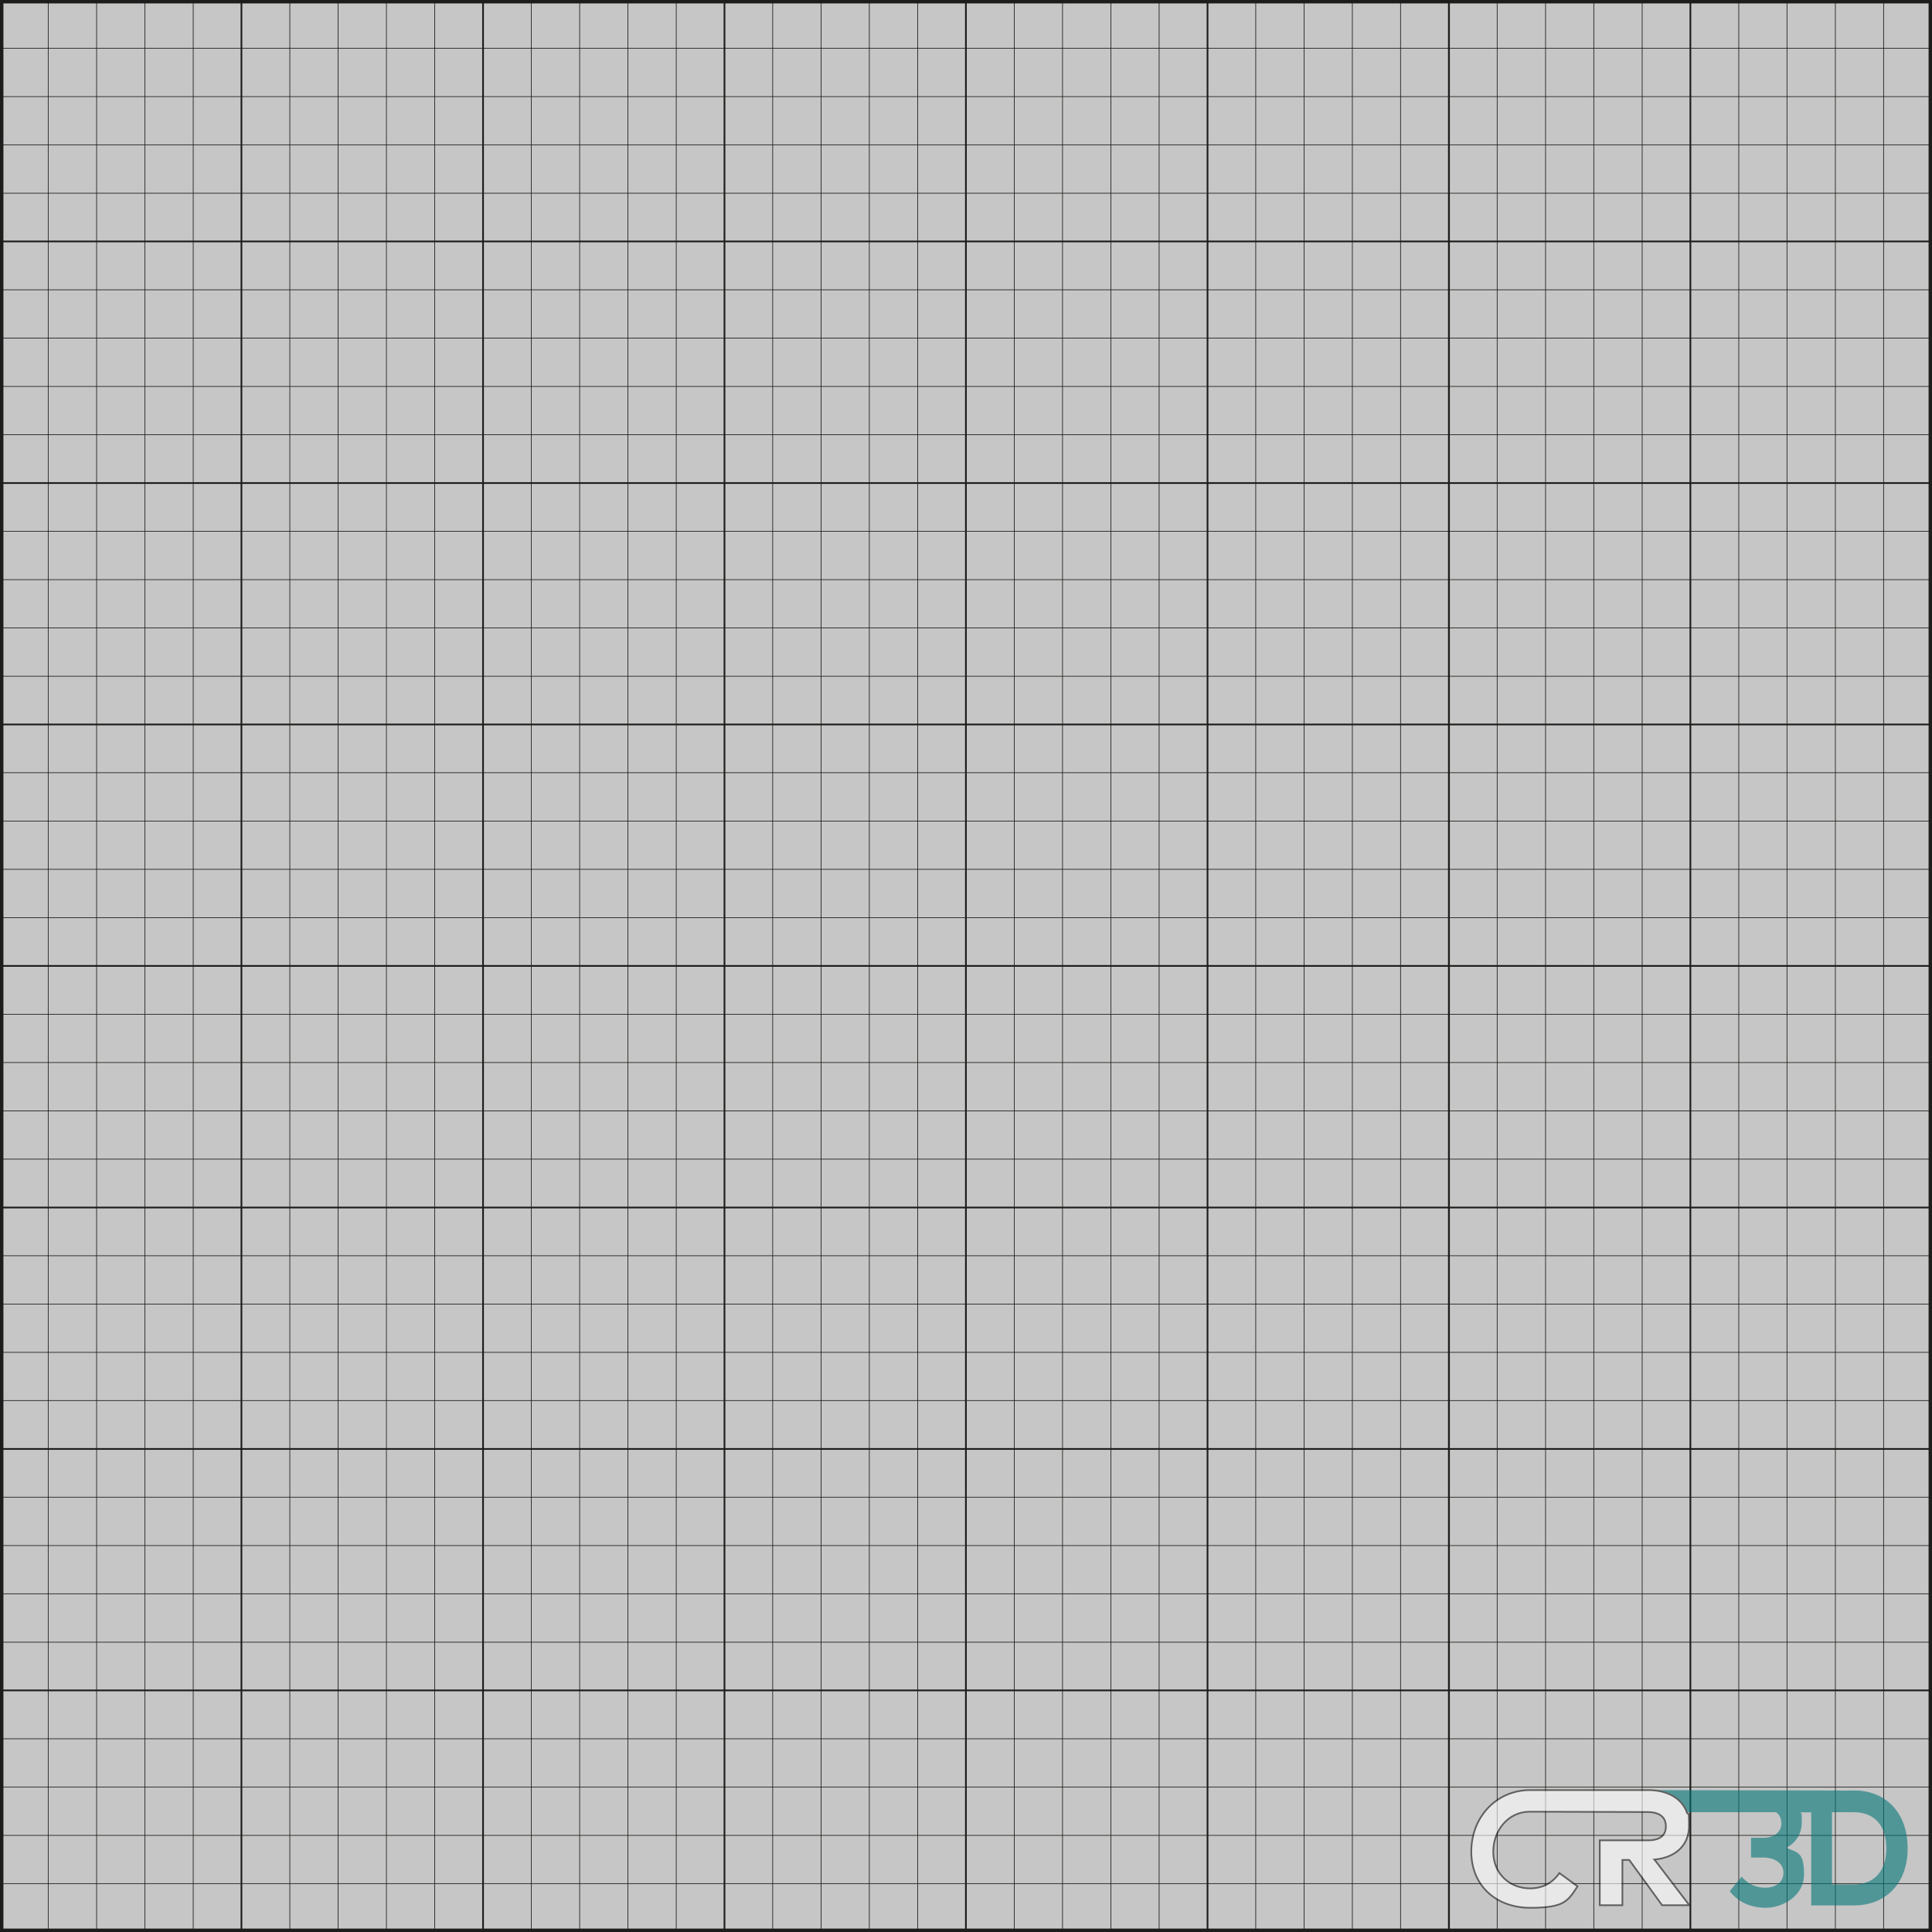
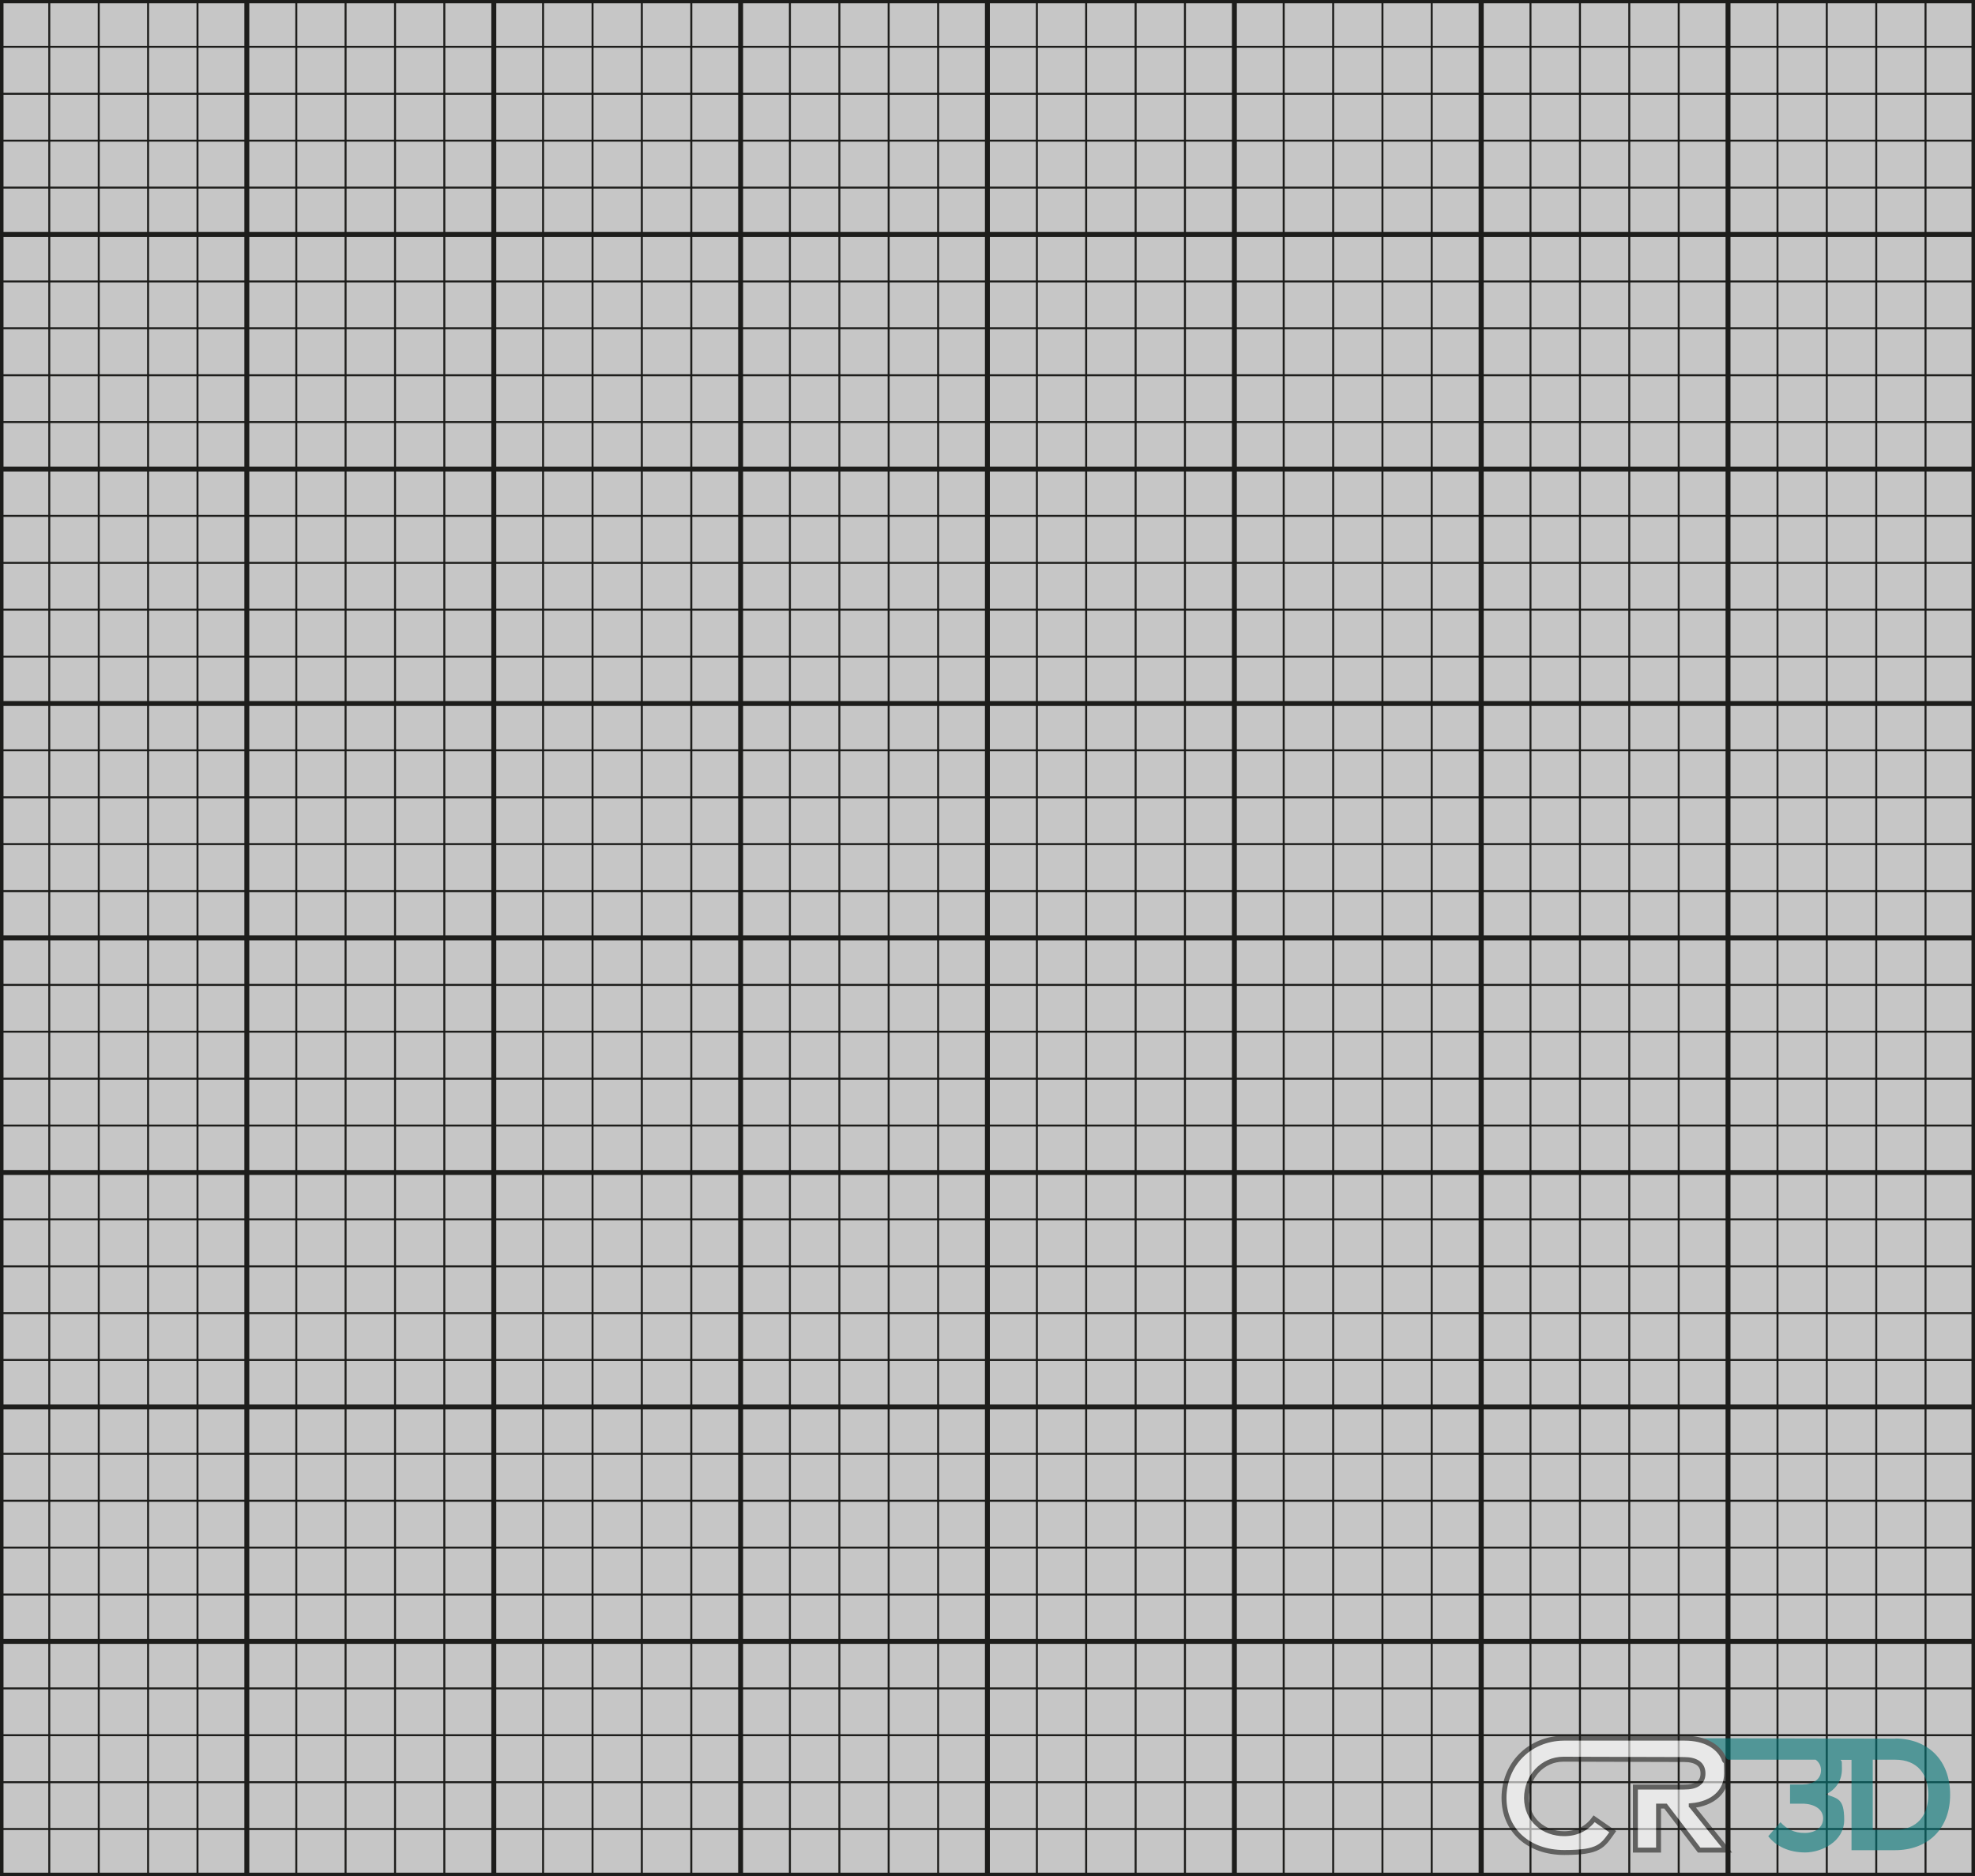
- <svg xmlns="http://www.w3.org/2000/svg" width="400mm" height="400mm" viewBox="0 0 1133.9 1133.9">
-   <g id="a" data-name="Hintergrund">
-     <rect width="1133.9" height="1133.9" style="fill: #c6c6c6; stroke-width: 0px;" />
+ <svg xmlns="http://www.w3.org/2000/svg" id="Ebene_1" data-name="Ebene 1" viewBox="0 0 400 380">
+   <g id="a">
+     <rect width="400" height="380" fill="#c6c6c6" />
  </g>
-   <g id="b" data-name="Rahmen">
-     <path d="M1131.9,2v1129.9H2V2h1129.9M1133.9,0H0v1133.9h1133.9V0h0Z" style="fill: #1d1d1b; stroke-width: 0px;" />
+   <g id="b">
+     <path d="M399.29.67v378.66H.71V.67h398.59M400,0H0v380h400V0h0Z" fill="#1d1d1b" />
  </g>
-   <g id="c" data-name="50mm Linien">
-     <line y1="141.7" x2="1133.9" y2="141.7" style="fill: none; stroke: #1d1d1b; stroke-miterlimit: 10;" />
-     <line y1="283.5" x2="1133.9" y2="283.5" style="fill: none; stroke: #1d1d1b; stroke-miterlimit: 10;" />
-     <line y1="425.2" x2="1133.9" y2="425.2" style="fill: none; stroke: #1d1d1b; stroke-miterlimit: 10;" />
-     <line y1="566.9" x2="1133.9" y2="566.9" style="fill: none; stroke: #1d1d1b; stroke-miterlimit: 10;" />
-     <line x1="141.7" y1="1133.9" x2="141.7" style="fill: none; stroke: #1d1d1b; stroke-miterlimit: 10;" />
-     <line x1="283.5" y1="1133.9" x2="283.5" style="fill: none; stroke: #1d1d1b; stroke-miterlimit: 10;" />
-     <line x1="425.2" y1="1133.9" x2="425.2" style="fill: none; stroke: #1d1d1b; stroke-miterlimit: 10;" />
-     <line x1="566.9" y1="1133.9" x2="566.9" style="fill: none; stroke: #1d1d1b; stroke-miterlimit: 10;" />
-     <line x1="708.7" y1="1133.9" x2="708.7" style="fill: none; stroke: #1d1d1b; stroke-miterlimit: 10;" />
-     <line x1="850.4" y1="1133.9" x2="850.4" style="fill: none; stroke: #1d1d1b; stroke-miterlimit: 10;" />
-     <line y1="708.7" x2="1133.9" y2="708.7" style="fill: none; stroke: #1d1d1b; stroke-miterlimit: 10;" />
-     <line y1="850.4" x2="1133.9" y2="850.4" style="fill: none; stroke: #1d1d1b; stroke-miterlimit: 10;" />
-     <line y1="992.1" x2="1133.9" y2="992.1" style="fill: none; stroke: #1d1d1b; stroke-miterlimit: 10;" />
-     <line x1="850.4" y1="1133.9" x2="850.4" style="fill: none; stroke: #1d1d1b; stroke-miterlimit: 10;" />
-     <line x1="992.1" y1="1133.9" x2="992.1" style="fill: none; stroke: #1d1d1b; stroke-miterlimit: 10;" />
-     <line y1="737" x2="1133.9" y2="737" style="fill: none; stroke: #1d1d1b; stroke-miterlimit: 10; stroke-width: .4px;" />
-     <line y1="765.4" x2="1133.9" y2="765.4" style="fill: none; stroke: #1d1d1b; stroke-miterlimit: 10; stroke-width: .4px;" />
-     <line y1="793.7" x2="1133.9" y2="793.7" style="fill: none; stroke: #1d1d1b; stroke-miterlimit: 10; stroke-width: .4px;" />
-     <line y1="822" x2="1133.9" y2="822" style="fill: none; stroke: #1d1d1b; stroke-miterlimit: 10; stroke-width: .4px;" />
-     <line y1="878.7" x2="1133.9" y2="878.7" style="fill: none; stroke: #1d1d1b; stroke-miterlimit: 10; stroke-width: .4px;" />
-     <line y1="907.1" x2="1133.9" y2="907.1" style="fill: none; stroke: #1d1d1b; stroke-miterlimit: 10; stroke-width: .4px;" />
-     <line y1="935.4" x2="1133.9" y2="935.4" style="fill: none; stroke: #1d1d1b; stroke-miterlimit: 10; stroke-width: .4px;" />
-     <line y1="963.8" x2="1133.9" y2="963.8" style="fill: none; stroke: #1d1d1b; stroke-miterlimit: 10; stroke-width: .4px;" />
-     <line y1="1020.5" x2="1133.9" y2="1020.5" style="fill: none; stroke: #1d1d1b; stroke-miterlimit: 10; stroke-width: .4px;" />
-     <line y1="1048.8" x2="1133.9" y2="1048.8" style="fill: none; stroke: #1d1d1b; stroke-miterlimit: 10; stroke-width: .4px;" />
-     <line y1="1077.2" x2="1133.9" y2="1077.2" style="fill: none; stroke: #1d1d1b; stroke-miterlimit: 10; stroke-width: .4px;" />
-     <line y1="1105.5" x2="1133.9" y2="1105.5" style="fill: none; stroke: #1d1d1b; stroke-miterlimit: 10; stroke-width: .4px;" />
-     <line x1="878.7" y1="1133.9" x2="878.7" style="fill: none; stroke: #1d1d1b; stroke-miterlimit: 10; stroke-width: .4px;" />
-     <line x1="907.1" y1="1133.9" x2="907.1" style="fill: none; stroke: #1d1d1b; stroke-miterlimit: 10; stroke-width: .4px;" />
-     <line x1="935.4" y1="1133.9" x2="935.4" style="fill: none; stroke: #1d1d1b; stroke-miterlimit: 10; stroke-width: .4px;" />
-     <line x1="963.8" y1="1133.9" x2="963.8" style="fill: none; stroke: #1d1d1b; stroke-miterlimit: 10; stroke-width: .4px;" />
-     <line x1="1020.5" y1="1133.9" x2="1020.5" style="fill: none; stroke: #1d1d1b; stroke-miterlimit: 10; stroke-width: .4px;" />
-     <line x1="1048.8" y1="1133.9" x2="1048.8" style="fill: none; stroke: #1d1d1b; stroke-miterlimit: 10; stroke-width: .4px;" />
-     <line x1="1077.2" y1="1133.9" x2="1077.2" style="fill: none; stroke: #1d1d1b; stroke-miterlimit: 10; stroke-width: .4px;" />
-     <line x1="1105.5" y1="1133.9" x2="1105.5" style="fill: none; stroke: #1d1d1b; stroke-miterlimit: 10; stroke-width: .4px;" />
+   <g id="c">
+     <line y1="47.49" x2="400" y2="47.49" fill="none" stroke="#1d1d1b" stroke-miterlimit="10" stroke-width="1" />
+     <line y1="95.01" x2="400" y2="95.01" fill="none" stroke="#1d1d1b" stroke-miterlimit="10" stroke-width="1" />
+     <line y1="142.5" x2="400" y2="142.5" fill="none" stroke="#1d1d1b" stroke-miterlimit="10" stroke-width="1" />
+     <line y1="189.98" x2="400" y2="189.98" fill="none" stroke="#1d1d1b" stroke-miterlimit="10" stroke-width="1" />
+     <line x1="49.99" y1="380" x2="49.99" fill="none" stroke="#1d1d1b" stroke-miterlimit="10" stroke-width="1" />
+     <line x1="100.01" y1="380" x2="100.01" fill="none" stroke="#1d1d1b" stroke-miterlimit="10" stroke-width="1" />
+     <line x1="150" y1="380" x2="150" fill="none" stroke="#1d1d1b" stroke-miterlimit="10" stroke-width="1" />
+     <line x1="199.98" y1="380" x2="199.98" fill="none" stroke="#1d1d1b" stroke-miterlimit="10" stroke-width="1" />
+     <line x1="250" y1="380" x2="250" fill="none" stroke="#1d1d1b" stroke-miterlimit="10" stroke-width="1" />
+     <line x1="299.99" y1="380" x2="299.99" fill="none" stroke="#1d1d1b" stroke-miterlimit="10" stroke-width="1" />
+     <line y1="237.5" x2="400" y2="237.5" fill="none" stroke="#1d1d1b" stroke-miterlimit="10" stroke-width="1" />
+     <line y1="284.99" x2="400" y2="284.99" fill="none" stroke="#1d1d1b" stroke-miterlimit="10" stroke-width="1" />
+     <line y1="332.48" x2="400" y2="332.48" fill="none" stroke="#1d1d1b" stroke-miterlimit="10" stroke-width="1" />
+     <line x1="299.99" y1="380" x2="299.99" fill="none" stroke="#1d1d1b" stroke-miterlimit="10" stroke-width="1" />
+     <line x1="349.98" y1="380" x2="349.98" fill="none" stroke="#1d1d1b" stroke-miterlimit="10" stroke-width="1" />
+     <line y1="246.99" x2="400" y2="246.99" fill="none" stroke="#1d1d1b" stroke-miterlimit="10" stroke-width=".4" />
+     <line y1="256.51" x2="400" y2="256.51" fill="none" stroke="#1d1d1b" stroke-miterlimit="10" stroke-width=".4" />
+     <line y1="265.99" x2="400" y2="265.99" fill="none" stroke="#1d1d1b" stroke-miterlimit="10" stroke-width=".4" />
+     <line y1="275.47" x2="400" y2="275.47" fill="none" stroke="#1d1d1b" stroke-miterlimit="10" stroke-width=".4" />
+     <line y1="294.48" x2="400" y2="294.48" fill="none" stroke="#1d1d1b" stroke-miterlimit="10" stroke-width=".4" />
+     <line y1="303.99" x2="400" y2="303.99" fill="none" stroke="#1d1d1b" stroke-miterlimit="10" stroke-width=".4" />
+     <line y1="313.48" x2="400" y2="313.48" fill="none" stroke="#1d1d1b" stroke-miterlimit="10" stroke-width=".4" />
+     <line y1="322.99" x2="400" y2="322.99" fill="none" stroke="#1d1d1b" stroke-miterlimit="10" stroke-width=".4" />
+     <line y1="342" x2="400" y2="342" fill="none" stroke="#1d1d1b" stroke-miterlimit="10" stroke-width=".4" />
+     <line y1="351.48" x2="400" y2="351.48" fill="none" stroke="#1d1d1b" stroke-miterlimit="10" stroke-width=".4" />
+     <line y1="361" x2="400" y2="361" fill="none" stroke="#1d1d1b" stroke-miterlimit="10" stroke-width=".4" />
+     <line y1="370.48" x2="400" y2="370.48" fill="none" stroke="#1d1d1b" stroke-miterlimit="10" stroke-width=".4" />
+     <line x1="309.97" y1="380" x2="309.97" fill="none" stroke="#1d1d1b" stroke-miterlimit="10" stroke-width=".4" />
+     <line x1="319.99" y1="380" x2="319.99" fill="none" stroke="#1d1d1b" stroke-miterlimit="10" stroke-width=".4" />
+     <line x1="329.98" y1="380" x2="329.98" fill="none" stroke="#1d1d1b" stroke-miterlimit="10" stroke-width=".4" />
+     <line x1="339.99" y1="380" x2="339.99" fill="none" stroke="#1d1d1b" stroke-miterlimit="10" stroke-width=".4" />
+     <line x1="360" y1="380" x2="360" fill="none" stroke="#1d1d1b" stroke-miterlimit="10" stroke-width=".4" />
+     <line x1="369.98" y1="380" x2="369.98" fill="none" stroke="#1d1d1b" stroke-miterlimit="10" stroke-width=".4" />
+     <line x1="380" y1="380" x2="380" fill="none" stroke="#1d1d1b" stroke-miterlimit="10" stroke-width=".4" />
+     <line x1="389.98" y1="380" x2="389.98" fill="none" stroke="#1d1d1b" stroke-miterlimit="10" stroke-width=".4" />
  </g>
-   <g id="d" data-name="10mm Linien">
-     <line x1="28.3" y1="1133.9" x2="28.3" style="fill: none; stroke: #1d1d1b; stroke-miterlimit: 10; stroke-width: .4px;" />
-     <line x1="56.7" y1="1133.9" x2="56.7" style="fill: none; stroke: #1d1d1b; stroke-miterlimit: 10; stroke-width: .4px;" />
-     <line x1="85" y1="1133.9" x2="85" style="fill: none; stroke: #1d1d1b; stroke-miterlimit: 10; stroke-width: .4px;" />
-     <line x1="113.4" y1="1133.9" x2="113.4" style="fill: none; stroke: #1d1d1b; stroke-miterlimit: 10; stroke-width: .4px;" />
-     <line x1="170.1" y1="1133.9" x2="170.1" style="fill: none; stroke: #1d1d1b; stroke-miterlimit: 10; stroke-width: .4px;" />
-     <line x1="198.4" y1="1133.9" x2="198.4" style="fill: none; stroke: #1d1d1b; stroke-miterlimit: 10; stroke-width: .4px;" />
-     <line x1="226.8" y1="1133.9" x2="226.8" style="fill: none; stroke: #1d1d1b; stroke-miterlimit: 10; stroke-width: .4px;" />
-     <line x1="255.1" y1="1133.9" x2="255.1" style="fill: none; stroke: #1d1d1b; stroke-miterlimit: 10; stroke-width: .4px;" />
-     <line x1="311.8" y1="1133.9" x2="311.8" style="fill: none; stroke: #1d1d1b; stroke-miterlimit: 10; stroke-width: .4px;" />
-     <line x1="340.2" y1="1133.9" x2="340.2" style="fill: none; stroke: #1d1d1b; stroke-miterlimit: 10; stroke-width: .4px;" />
-     <line x1="368.5" y1="1133.9" x2="368.5" style="fill: none; stroke: #1d1d1b; stroke-miterlimit: 10; stroke-width: .4px;" />
-     <line x1="396.9" y1="1133.9" x2="396.9" style="fill: none; stroke: #1d1d1b; stroke-miterlimit: 10; stroke-width: .4px;" />
-     <line x1="453.5" y1="1133.9" x2="453.5" style="fill: none; stroke: #1d1d1b; stroke-miterlimit: 10; stroke-width: .4px;" />
-     <line x1="481.9" y1="1133.9" x2="481.9" style="fill: none; stroke: #1d1d1b; stroke-miterlimit: 10; stroke-width: .4px;" />
-     <line x1="510.2" y1="1133.9" x2="510.2" style="fill: none; stroke: #1d1d1b; stroke-miterlimit: 10; stroke-width: .4px;" />
-     <line x1="538.6" y1="1133.9" x2="538.6" style="fill: none; stroke: #1d1d1b; stroke-miterlimit: 10; stroke-width: .4px;" />
-     <line x1="595.3" y1="1133.9" x2="595.3" style="fill: none; stroke: #1d1d1b; stroke-miterlimit: 10; stroke-width: .4px;" />
-     <line x1="623.6" y1="1133.9" x2="623.6" style="fill: none; stroke: #1d1d1b; stroke-miterlimit: 10; stroke-width: .4px;" />
-     <line x1="652" y1="1133.9" x2="652" style="fill: none; stroke: #1d1d1b; stroke-miterlimit: 10; stroke-width: .4px;" />
-     <line x1="680.3" y1="1133.9" x2="680.3" style="fill: none; stroke: #1d1d1b; stroke-miterlimit: 10; stroke-width: .4px;" />
-     <line x1="737" y1="1133.9" x2="737" style="fill: none; stroke: #1d1d1b; stroke-miterlimit: 10; stroke-width: .4px;" />
-     <line x1="765.4" y1="1133.9" x2="765.4" style="fill: none; stroke: #1d1d1b; stroke-miterlimit: 10; stroke-width: .4px;" />
-     <line x1="793.7" y1="1133.9" x2="793.7" style="fill: none; stroke: #1d1d1b; stroke-miterlimit: 10; stroke-width: .4px;" />
-     <line x1="822" y1="1133.9" x2="822" style="fill: none; stroke: #1d1d1b; stroke-miterlimit: 10; stroke-width: .4px;" />
-     <line y1="28.3" x2="1133.9" y2="28.3" style="fill: none; stroke: #1d1d1b; stroke-miterlimit: 10; stroke-width: .4px;" />
-     <line y1="56.7" x2="1133.9" y2="56.7" style="fill: none; stroke: #1d1d1b; stroke-miterlimit: 10; stroke-width: .4px;" />
-     <line y1="85" x2="1133.9" y2="85" style="fill: none; stroke: #1d1d1b; stroke-miterlimit: 10; stroke-width: .4px;" />
-     <line y1="113.4" x2="1133.9" y2="113.4" style="fill: none; stroke: #1d1d1b; stroke-miterlimit: 10; stroke-width: .4px;" />
-     <line y1="170.1" x2="1133.9" y2="170.1" style="fill: none; stroke: #1d1d1b; stroke-miterlimit: 10; stroke-width: .4px;" />
-     <line y1="198.4" x2="1133.9" y2="198.4" style="fill: none; stroke: #1d1d1b; stroke-miterlimit: 10; stroke-width: .4px;" />
-     <line y1="226.8" x2="1133.9" y2="226.8" style="fill: none; stroke: #1d1d1b; stroke-miterlimit: 10; stroke-width: .4px;" />
-     <line y1="255.1" x2="1133.9" y2="255.1" style="fill: none; stroke: #1d1d1b; stroke-miterlimit: 10; stroke-width: .4px;" />
-     <line y1="311.8" x2="1133.9" y2="311.8" style="fill: none; stroke: #1d1d1b; stroke-miterlimit: 10; stroke-width: .4px;" />
-     <line y1="340.2" x2="1133.9" y2="340.2" style="fill: none; stroke: #1d1d1b; stroke-miterlimit: 10; stroke-width: .4px;" />
-     <line y1="368.5" x2="1133.9" y2="368.5" style="fill: none; stroke: #1d1d1b; stroke-miterlimit: 10; stroke-width: .4px;" />
-     <line y1="396.9" x2="1133.9" y2="396.9" style="fill: none; stroke: #1d1d1b; stroke-miterlimit: 10; stroke-width: .4px;" />
-     <line y1="453.5" x2="1133.9" y2="453.5" style="fill: none; stroke: #1d1d1b; stroke-miterlimit: 10; stroke-width: .4px;" />
-     <line y1="481.9" x2="1133.9" y2="481.9" style="fill: none; stroke: #1d1d1b; stroke-miterlimit: 10; stroke-width: .4px;" />
-     <line y1="510.2" x2="1133.9" y2="510.2" style="fill: none; stroke: #1d1d1b; stroke-miterlimit: 10; stroke-width: .4px;" />
-     <line y1="538.6" x2="1133.9" y2="538.6" style="fill: none; stroke: #1d1d1b; stroke-miterlimit: 10; stroke-width: .4px;" />
-     <line y1="595.3" x2="1133.9" y2="595.3" style="fill: none; stroke: #1d1d1b; stroke-miterlimit: 10; stroke-width: .4px;" />
-     <line y1="623.6" x2="1133.9" y2="623.6" style="fill: none; stroke: #1d1d1b; stroke-miterlimit: 10; stroke-width: .4px;" />
-     <line y1="652" x2="1133.9" y2="652" style="fill: none; stroke: #1d1d1b; stroke-miterlimit: 10; stroke-width: .4px;" />
-     <line y1="680.3" x2="1133.9" y2="680.3" style="fill: none; stroke: #1d1d1b; stroke-miterlimit: 10; stroke-width: .4px;" />
+   <g id="d">
+     <line x1="9.98" y1="380" x2="9.98" fill="none" stroke="#1d1d1b" stroke-miterlimit="10" stroke-width=".4" />
+     <line x1="20" y1="380" x2="20" fill="none" stroke="#1d1d1b" stroke-miterlimit="10" stroke-width=".4" />
+     <line x1="29.99" y1="380" x2="29.99" fill="none" stroke="#1d1d1b" stroke-miterlimit="10" stroke-width=".4" />
+     <line x1="40" y1="380" x2="40" fill="none" stroke="#1d1d1b" stroke-miterlimit="10" stroke-width=".4" />
+     <line x1="60.01" y1="380" x2="60.01" fill="none" stroke="#1d1d1b" stroke-miterlimit="10" stroke-width=".4" />
+     <line x1="69.99" y1="380" x2="69.99" fill="none" stroke="#1d1d1b" stroke-miterlimit="10" stroke-width=".4" />
+     <line x1="80.01" y1="380" x2="80.01" fill="none" stroke="#1d1d1b" stroke-miterlimit="10" stroke-width=".4" />
+     <line x1="89.99" y1="380" x2="89.99" fill="none" stroke="#1d1d1b" stroke-miterlimit="10" stroke-width=".4" />
+     <line x1="109.99" y1="380" x2="109.99" fill="none" stroke="#1d1d1b" stroke-miterlimit="10" stroke-width=".4" />
+     <line x1="120.01" y1="380" x2="120.01" fill="none" stroke="#1d1d1b" stroke-miterlimit="10" stroke-width=".4" />
+     <line x1="129.99" y1="380" x2="129.99" fill="none" stroke="#1d1d1b" stroke-miterlimit="10" stroke-width=".4" />
+     <line x1="140.01" y1="380" x2="140.01" fill="none" stroke="#1d1d1b" stroke-miterlimit="10" stroke-width=".4" />
+     <line x1="159.98" y1="380" x2="159.98" fill="none" stroke="#1d1d1b" stroke-miterlimit="10" stroke-width=".4" />
+     <line x1="170" y1="380" x2="170" fill="none" stroke="#1d1d1b" stroke-miterlimit="10" stroke-width=".4" />
+     <line x1="179.98" y1="380" x2="179.98" fill="none" stroke="#1d1d1b" stroke-miterlimit="10" stroke-width=".4" />
+     <line x1="190" y1="380" x2="190" fill="none" stroke="#1d1d1b" stroke-miterlimit="10" stroke-width=".4" />
+     <line x1="210" y1="380" x2="210" fill="none" stroke="#1d1d1b" stroke-miterlimit="10" stroke-width=".4" />
+     <line x1="219.98" y1="380" x2="219.98" fill="none" stroke="#1d1d1b" stroke-miterlimit="10" stroke-width=".4" />
+     <line x1="230" y1="380" x2="230" fill="none" stroke="#1d1d1b" stroke-miterlimit="10" stroke-width=".4" />
+     <line x1="239.99" y1="380" x2="239.99" fill="none" stroke="#1d1d1b" stroke-miterlimit="10" stroke-width=".4" />
+     <line x1="259.99" y1="380" x2="259.99" fill="none" stroke="#1d1d1b" stroke-miterlimit="10" stroke-width=".4" />
+     <line x1="270.01" y1="380" x2="270.01" fill="none" stroke="#1d1d1b" stroke-miterlimit="10" stroke-width=".4" />
+     <line x1="279.99" y1="380" x2="279.99" fill="none" stroke="#1d1d1b" stroke-miterlimit="10" stroke-width=".4" />
+     <line x1="289.97" y1="380" x2="289.97" fill="none" stroke="#1d1d1b" stroke-miterlimit="10" stroke-width=".4" />
+     <line y1="9.48" x2="400" y2="9.48" fill="none" stroke="#1d1d1b" stroke-miterlimit="10" stroke-width=".4" />
+     <line y1="19" x2="400" y2="19" fill="none" stroke="#1d1d1b" stroke-miterlimit="10" stroke-width=".4" />
+     <line y1="28.49" x2="400" y2="28.49" fill="none" stroke="#1d1d1b" stroke-miterlimit="10" stroke-width=".4" />
+     <line y1="38" x2="400" y2="38" fill="none" stroke="#1d1d1b" stroke-miterlimit="10" stroke-width=".4" />
+     <line y1="57.01" x2="400" y2="57.01" fill="none" stroke="#1d1d1b" stroke-miterlimit="10" stroke-width=".4" />
+     <line y1="66.49" x2="400" y2="66.49" fill="none" stroke="#1d1d1b" stroke-miterlimit="10" stroke-width=".4" />
+     <line y1="76.01" x2="400" y2="76.01" fill="none" stroke="#1d1d1b" stroke-miterlimit="10" stroke-width=".4" />
+     <line y1="85.49" x2="400" y2="85.49" fill="none" stroke="#1d1d1b" stroke-miterlimit="10" stroke-width=".4" />
+     <line y1="104.49" x2="400" y2="104.49" fill="none" stroke="#1d1d1b" stroke-miterlimit="10" stroke-width=".4" />
+     <line y1="114.01" x2="400" y2="114.01" fill="none" stroke="#1d1d1b" stroke-miterlimit="10" stroke-width=".4" />
+     <line y1="123.49" x2="400" y2="123.49" fill="none" stroke="#1d1d1b" stroke-miterlimit="10" stroke-width=".4" />
+     <line y1="133.01" x2="400" y2="133.01" fill="none" stroke="#1d1d1b" stroke-miterlimit="10" stroke-width=".4" />
+     <line y1="151.98" x2="400" y2="151.98" fill="none" stroke="#1d1d1b" stroke-miterlimit="10" stroke-width=".4" />
+     <line y1="161.5" x2="400" y2="161.5" fill="none" stroke="#1d1d1b" stroke-miterlimit="10" stroke-width=".4" />
+     <line y1="170.98" x2="400" y2="170.98" fill="none" stroke="#1d1d1b" stroke-miterlimit="10" stroke-width=".4" />
+     <line y1="180.5" x2="400" y2="180.5" fill="none" stroke="#1d1d1b" stroke-miterlimit="10" stroke-width=".4" />
+     <line y1="199.5" x2="400" y2="199.5" fill="none" stroke="#1d1d1b" stroke-miterlimit="10" stroke-width=".4" />
+     <line y1="208.98" x2="400" y2="208.98" fill="none" stroke="#1d1d1b" stroke-miterlimit="10" stroke-width=".4" />
+     <line y1="218.5" x2="400" y2="218.5" fill="none" stroke="#1d1d1b" stroke-miterlimit="10" stroke-width=".4" />
+     <line y1="227.99" x2="400" y2="227.99" fill="none" stroke="#1d1d1b" stroke-miterlimit="10" stroke-width=".4" />
  </g>
-   <g id="e" data-name="Logo">
-     <g style="opacity: .6;">
-       <path d="M1088.2,1063.5h-12.8v42.4c0,0,12.7,0,12.7,0,12.8,0,19-8.9,19-21.2,0-12.4-6.1-21.2-18.9-21.2Z" style="fill: none; stroke-width: 0px;" />
-       <path d="M1088.3,1050.9s-124.4-.3-124.5-.3h3.3c11.7,0,19.7,5,22.7,12.7,0,0,0,.2,0,.3h52.6c1.9,1.4,3.1,3.6,3.1,6.4,0,5.7-4.8,8.6-10.7,8.6h-7.1v11.6h7.1c6.5,0,11.9,3.1,11.9,8.9s-4.8,8.8-10.7,8.8-10.3-2.4-13.8-6.5l-7,8.5c4.6,6.2,12.1,9.8,21.2,9.8s22.4-6.4,22.4-19.7-4-12.7-10.4-15.5c5.7-3,9.1-8.2,9.1-15.3s-.3-3.8-.7-5.5h6.2v54.6c0,0,25,0,25,0,19,0,31.6-13.1,31.6-33.4.1-20.6-12.4-34-31.4-34.1ZM1088,1106h-12.8v-42.4h12.9c12.8,0,19,8.8,19,21.2s-6.3,21.2-19.1,21.2Z" style="fill: #037678; stroke-width: 0px;" />
-       <path d="M971,1091.4c12.7-1.2,20.3-8.7,20.3-19.6s-.5-5.8-1.4-8.2c0,0,0-.2,0-.3-3-7.7-11-12.7-22.7-12.7h-69.4c-20.1.2-34.3,16.3-34.3,36.1s14.3,33,34.6,33,22-4,27.8-12.6l-10.7-7.8c-4,5.8-9.9,9-17.2,9-11.6,0-21.5-8.2-21.6-21.5,0-12.7,9-23.5,21.3-23.5,0,0,0,0,0,0h0l69.1.2c7,0,10.9,2.8,10.9,8.4s-3.8,8.3-11,8.2h-27.8c0,0,0,38.1,0,38.1h13.3v-26.6h4l19.3,26.6h16l-20.4-26.7Z" style="fill: #fff; stroke: #1e1e1c; stroke-miterlimit: 10;" />
+   <g id="e">
+     <g opacity=".6">
+       <path d="M383.88,356.41h-4.52v14.21h4.48c4.52,0,6.7-2.98,6.7-7.1s-2.15-7.1-6.67-7.1h0Z" fill="none" />
+       <path d="M383.91,352.18s-43.88-.1-43.92-.1h1.16c4.13,0,6.95,1.68,8.01,4.26v.1h18.56c.67.47,1.09,1.21,1.09,2.14,0,1.91-1.69,2.88-3.77,2.88h-2.5v3.89h2.5c2.29,0,4.2,1.04,4.2,2.98s-1.69,2.95-3.77,2.95-3.63-.8-4.87-2.18l-2.47,2.85c1.62,2.08,4.27,3.28,7.48,3.28s7.9-2.14,7.9-6.6-1.41-4.26-3.67-5.19c2.01-1.01,3.21-2.75,3.21-5.13s-.11-1.27-.25-1.84h2.19v18.3h8.82c6.7,0,11.15-4.39,11.15-11.19.04-6.9-4.37-11.39-11.08-11.43l.04.03ZM383.81,370.65h-4.52v-14.21h4.55c4.52,0,6.7,2.95,6.7,7.1s-2.22,7.1-6.74,7.1h0Z" fill="#037678" />
+       <path d="M342.53,365.76c4.48-.4,7.16-2.92,7.16-6.57s-.18-1.94-.49-2.75v-.1c-1.06-2.58-3.88-4.26-8.01-4.26h-24.48c-7.09.07-12.1,5.46-12.1,12.1s5.04,11.06,12.21,11.06,7.76-1.34,9.81-4.22l-3.77-2.61c-1.41,1.94-3.49,3.02-6.07,3.02-4.09,0-7.58-2.75-7.62-7.21,0-4.26,3.17-7.88,7.51-7.88h0l24.38.07c2.47,0,3.85.94,3.85,2.82s-1.34,2.78-3.88,2.75h-9.81v12.77h4.69v-8.91h1.41l6.81,8.91h5.64l-7.2-8.95-.04-.03Z" fill="#fff" stroke="#1e1e1c" stroke-miterlimit="10" stroke-width="1" />
    </g>
  </g>
</svg>
